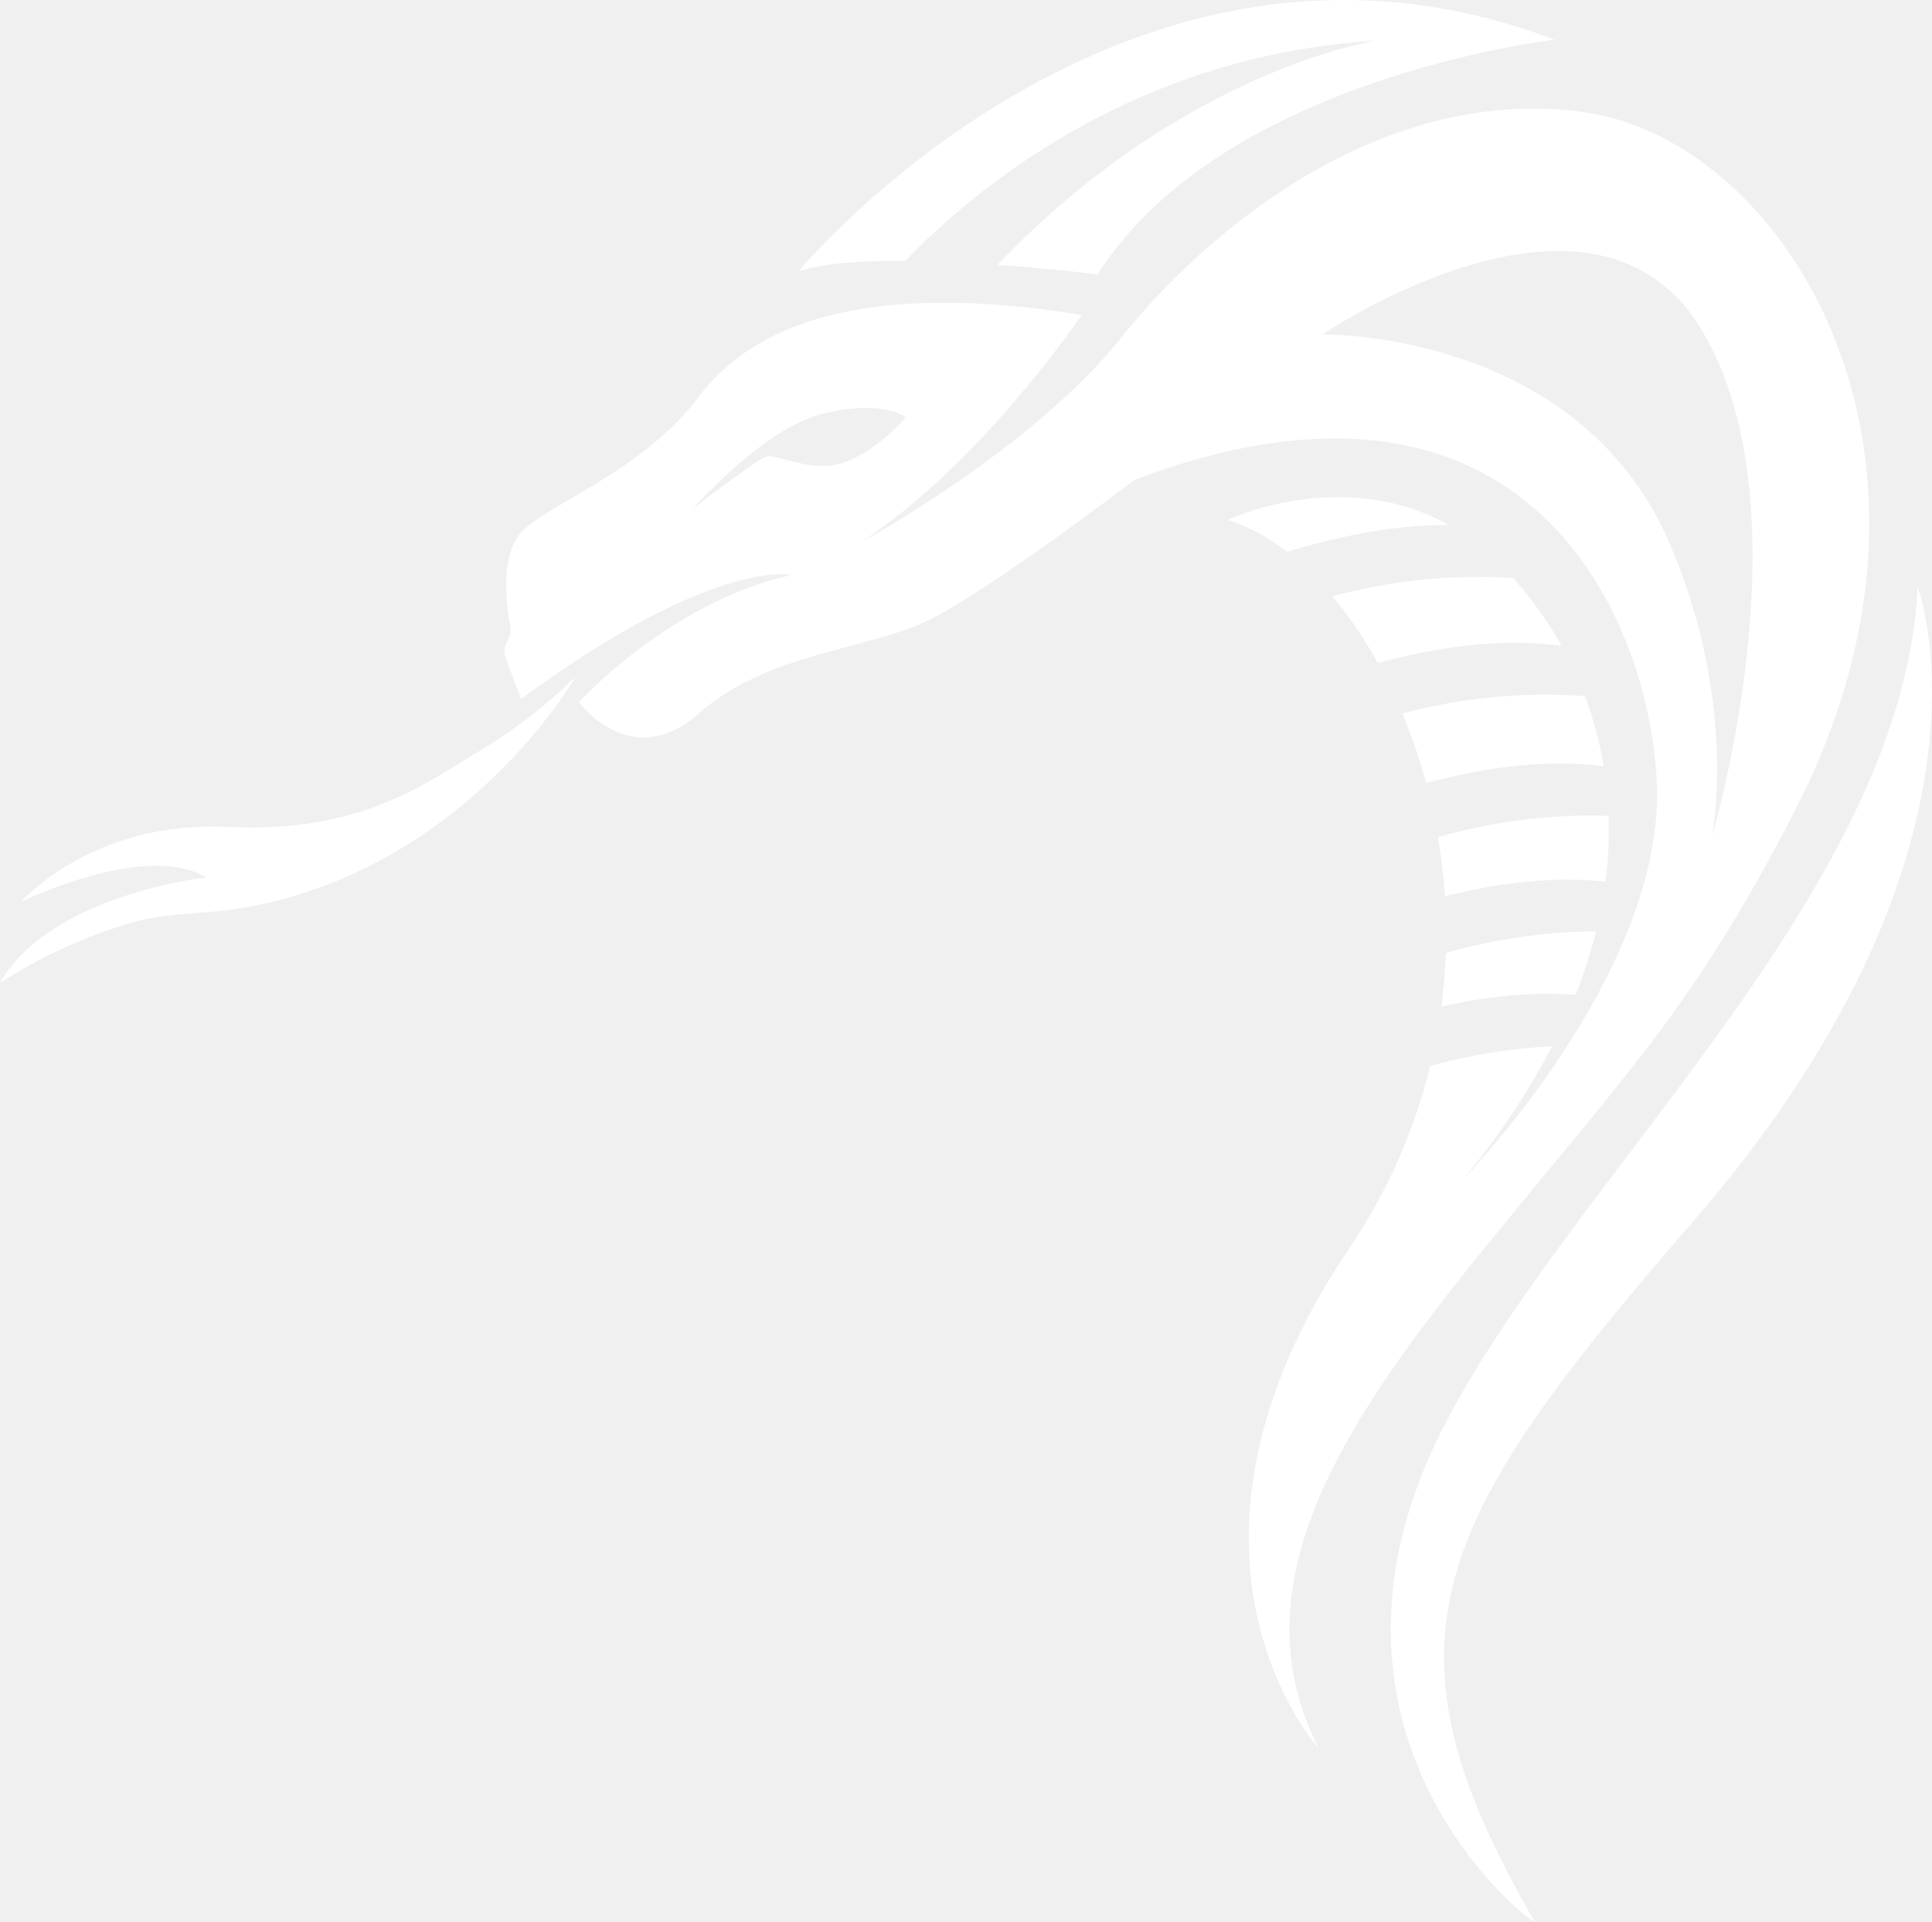
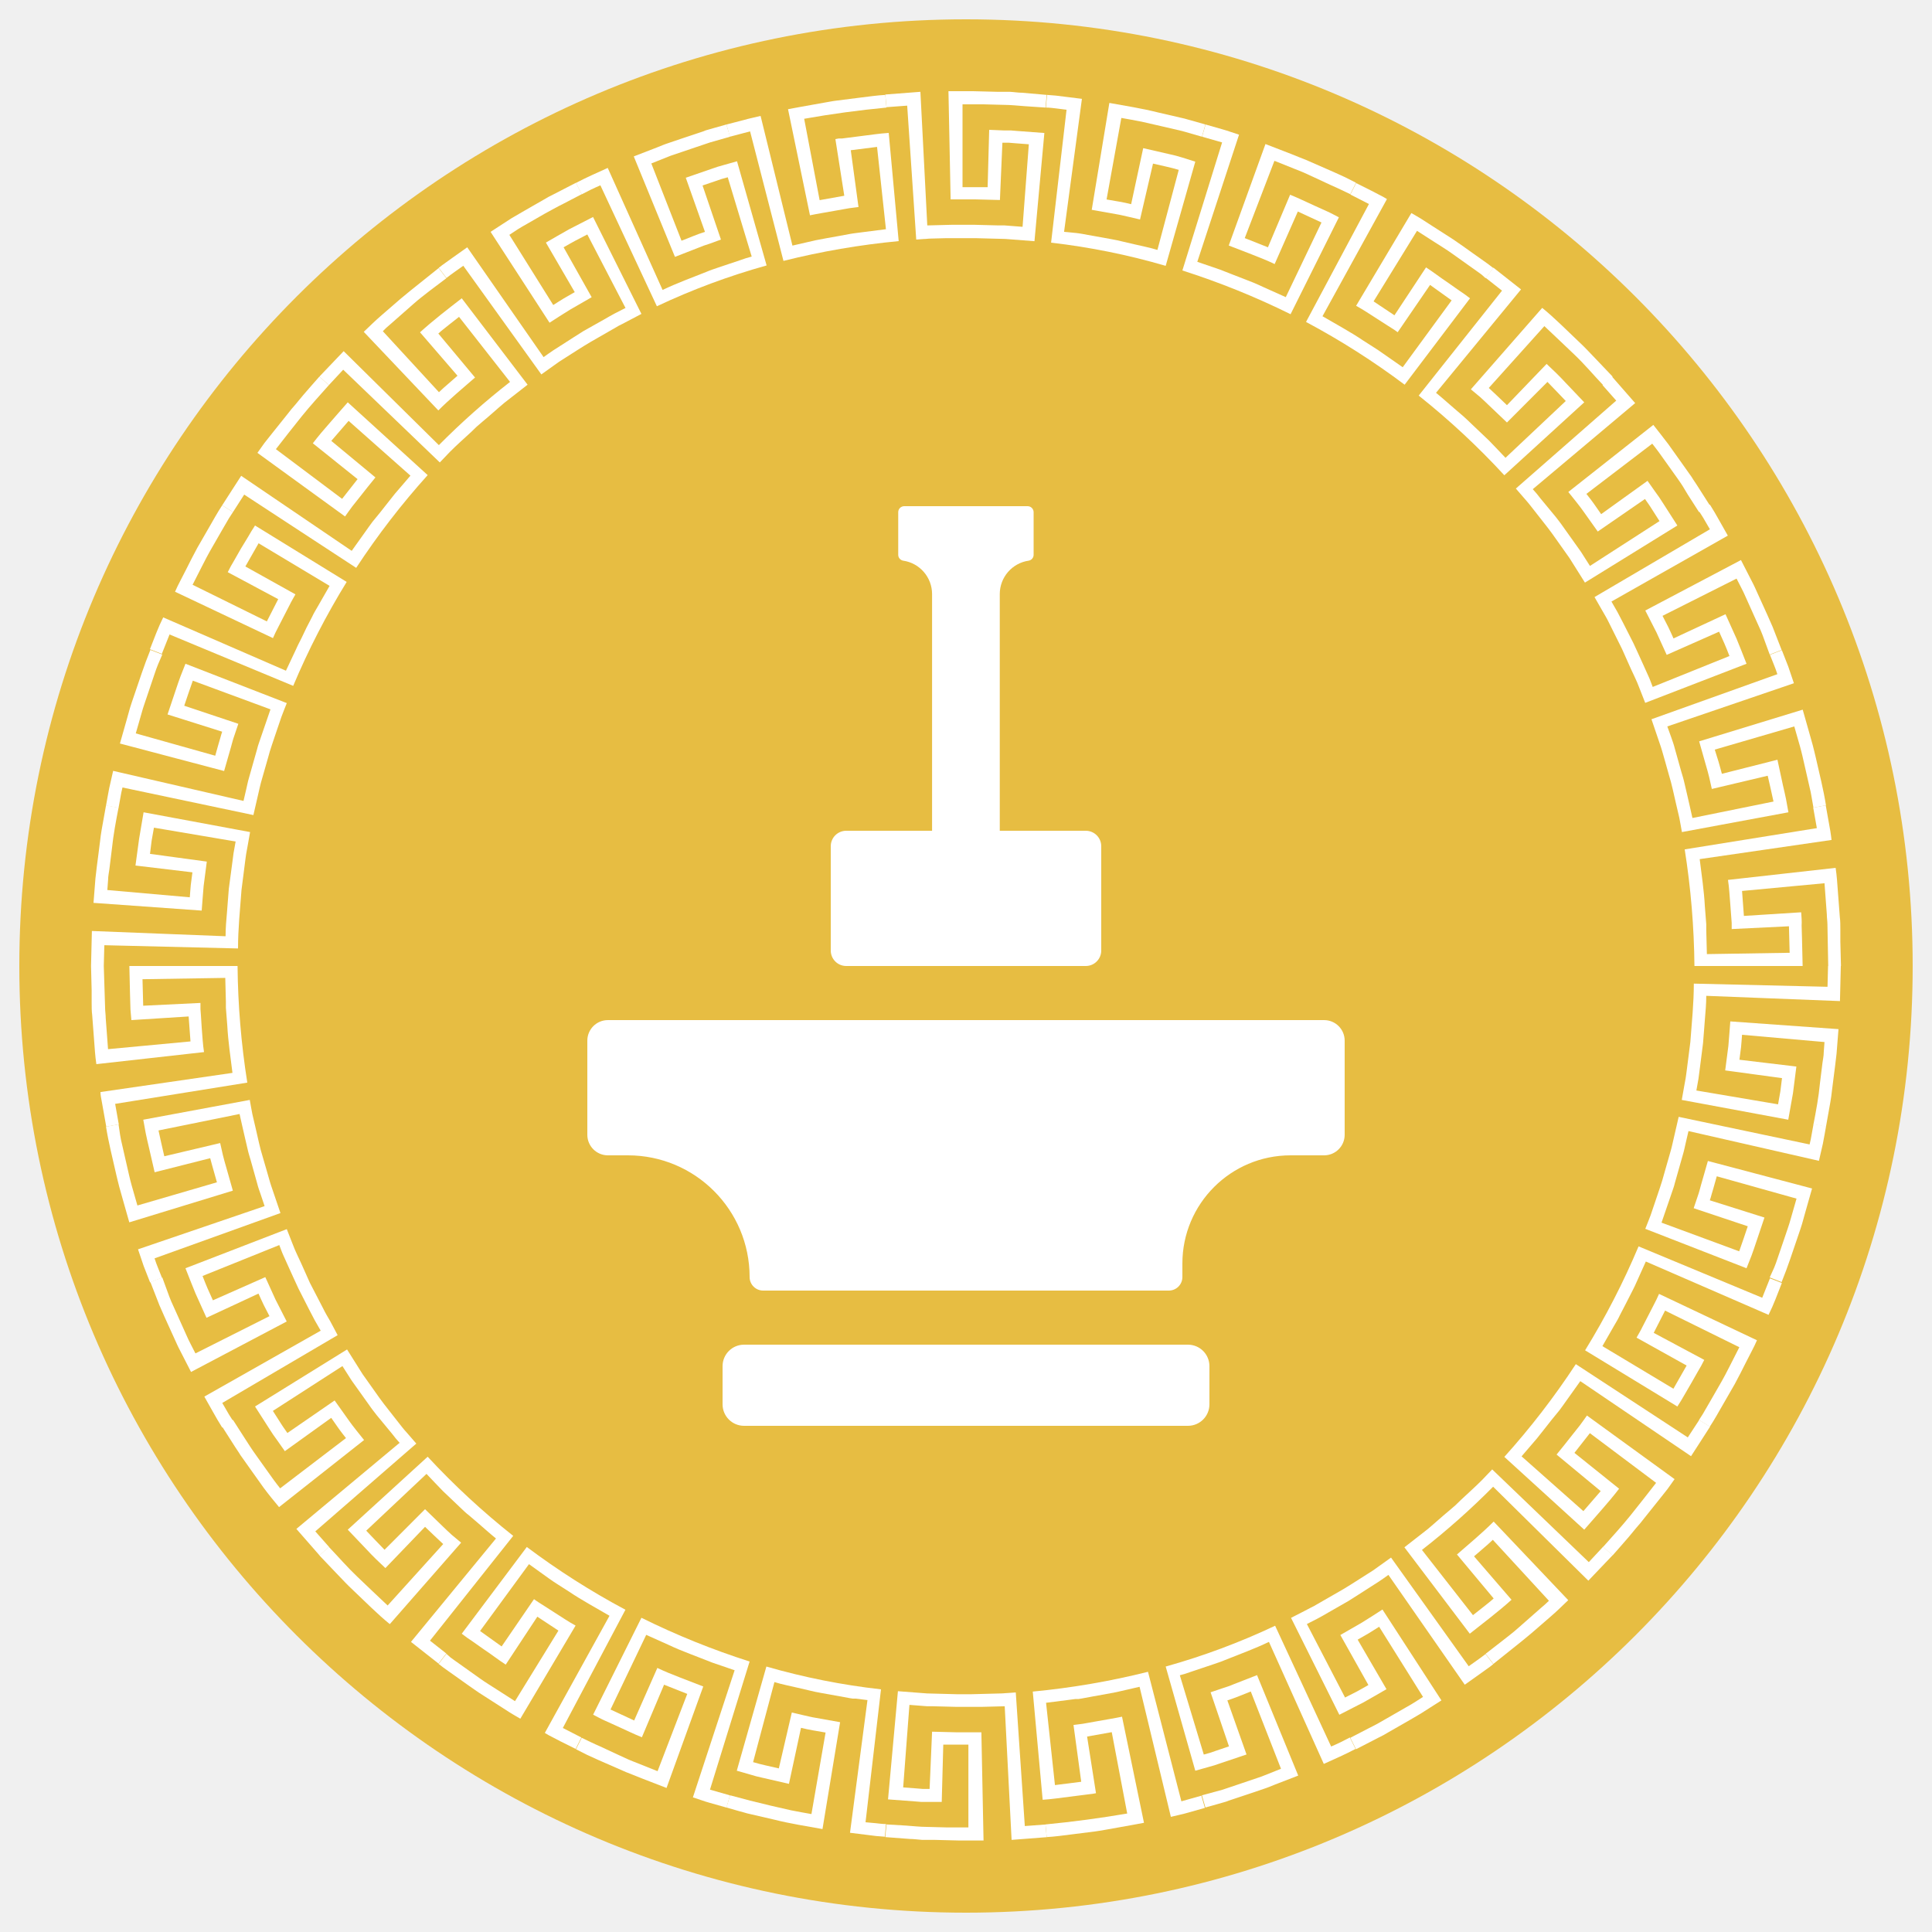
- <svg xmlns="http://www.w3.org/2000/svg" id="Layer_2" data-name="Layer 2" viewBox="0 0 503.98 501.26">
+ <svg xmlns="http://www.w3.org/2000/svg" id="f453fb13-d729-4c87-9b80-e73701f1eddd" data-name="Capa 1" viewBox="0 0 250 250">
  <defs>
-     <style>.cls-1{fill:#fff;}</style>
+     <style>.b59ed797-7735-4f85-b810-8016d229bfb6{fill:#e7bd42;}.acdaec47-8adf-4d39-9b60-c0632d4e4395{fill:#fff;}</style>
  </defs>
-   <path class="cls-1" d="M326.22,149.2S356,135,383.87,150.55c-15.06-.09-30.26,3.34-42.25,7A49.52,49.52,0,0,0,326.22,149.2Z" transform="translate(-5.91 -13.6)" />
-   <path class="cls-1" d="M353.49,169.16a144,144,0,0,1,47.16-4.78,98.87,98.87,0,0,1,12.62,17.72c-16.23-2.35-33.69.57-47.92,4.46A110.08,110.08,0,0,0,353.49,169.16Z" transform="translate(-5.91 -13.6)" />
-   <path class="cls-1" d="M382.84,247.38A151.27,151.27,0,0,0,381,232a144.43,144.43,0,0,1,44.52-5.6,105.14,105.14,0,0,1-.82,17.2C410.55,242,395.62,244.17,382.84,247.38Z" transform="translate(-5.91 -13.6)" />
-   <path class="cls-1" d="M381.91,276.15q.91-7,1.16-13.94a144.93,144.93,0,0,1,39.2-5.66,132.29,132.29,0,0,1-5.35,16.56C405.1,272.16,392.87,273.7,381.91,276.15Z" transform="translate(-5.91 -13.6)" />
-   <path class="cls-1" d="M156.92,196.77s13.56,18.59,31.35,2.88,43.65-16.48,59.57-24.13,54-36.74,54-36.74c103.78-39.18,134.64,37.68,136.28,79.38.09,2.43.05,4.87-.1,7.31q-.06,1-.15,1.92a95.14,95.14,0,0,1-4.31,20.55c-.94,3-2,5.9-3.18,8.8a162.48,162.48,0,0,1-8.1,17c-2.41,4.42-5,8.66-7.54,12.66a245.25,245.25,0,0,1-27.52,35.22,195.09,195.09,0,0,0,23.58-35.08A145.66,145.66,0,0,0,379,291.66a147,147,0,0,1-21.12,47.56C303.9,419.3,350,469.78,350,469.78,319.67,411,385,352.46,435.14,287.54l.61-.78C451.34,266.53,464,245,474.66,224c47.43-93.14-3.43-173.69-55.29-181.1s-97.62,29.5-120.93,58.74-68.1,53.52-68.1,53.52c32.09-21.11,57.71-59.4,57.71-59.4-57.51-9.37-86.31,3.14-99.88,21.35S151.7,144,143,151.32c-7,5.92-5,20.14-4,25.45a5.6,5.6,0,0,1-.67,3.94,5.61,5.61,0,0,0-.43,4.84l3.92,10.36c50.59-37.09,70.39-32.3,70.39-32.3C180.59,170.66,156.92,196.77,156.92,196.77Zm194-95.93s70.74-48.17,98.91-1.16,2.65,132.08,2.65,132.08,7.11-34.47-11.18-76.73C417.3,99.69,350.89,100.84,350.89,100.84ZM205.53,132.77c-2.81,1.21-19,13.57-19,13.57,13.72-14.58,24.95-22.71,34.73-25,15.36-3.55,20.87,1.12,20.87,1.12s-6.7,8.25-15.64,11.63S208.35,131.56,205.53,132.77Z" transform="translate(-5.91 -13.6)" />
-   <path class="cls-1" d="M424.26,213.47c-15.71-2.08-32.49.67-46.32,4.39a145.53,145.53,0,0,0-6.2-18.12,143.54,143.54,0,0,1,47.59-4.57A97,97,0,0,1,424.26,213.47Z" transform="translate(-5.91 -13.6)" />
-   <path class="cls-1" d="M59.7,242.47c-15.87-9.54-48.29,6.38-48.29,6.38s18.53-21.31,53.94-19.55,52.31-12,66-20a136.18,136.18,0,0,0,24.67-19.12s-28.77,50.52-87.21,60.32c-9.1,1.52-19.87,1.24-28.06,3.64A131.17,131.17,0,0,0,5.91,270C18.9,247,59.7,242.47,59.7,242.47Z" transform="translate(-5.91 -13.6)" />
-   <path class="cls-1" d="M292.23,85.17s-11.55-1.46-26.1-2.5c48.67-51,98.76-58.46,98.76-58.46-64.07,3.8-106.09,40-122.81,57.43-11.14-.07-21.51.6-27.84,2.72,0,0,85.37-103.09,197.16-60.4C411.4,24,324.82,33.78,292.23,85.17Z" transform="translate(-5.91 -13.6)" />
-   <path class="cls-1" d="M383.16,384.47c34.16-65.24,119.22-139.05,123-217.76,0,0,25.81,68.34-58.74,165.68C379,411.22,363.86,441.64,406.19,514.78,407.57,517.17,339.92,467,383.16,384.47Z" transform="translate(-5.91 -13.6)" />
+   <circle class="b59ed797-7735-4f85-b810-8016d229bfb6" cx="125" cy="125" r="122.5" />
+   <path class="acdaec47-8adf-4d39-9b60-c0632d4e4395" d="M174,134.65v12.19a2.66,2.66,0,0,1-2.66,2.66H167a14,14,0,0,0-14,14v1.75a1.75,1.75,0,0,1-1.75,1.75H98.75A1.75,1.75,0,0,1,97,165.25h0A15.75,15.75,0,0,0,81.25,149.5H78.66A2.66,2.66,0,0,1,76,146.84V134.65A2.66,2.66,0,0,1,78.66,132h92.68A2.66,2.66,0,0,1,174,134.65Z" />
+   <rect class="acdaec47-8adf-4d39-9b60-c0632d4e4395" x="93.5" y="174" width="63" height="10.5" rx="2.78" />
+   <path class="acdaec47-8adf-4d39-9b60-c0632d4e4395" d="M129.37,107.5V76.88a4.37,4.37,0,0,1,3.74-4.33.77.77,0,0,0,.64-.76V66.28a.78.78,0,0,0-.77-.78H117a.78.78,0,0,0-.77.78v5.51a.77.77,0,0,0,.64.76,4.37,4.37,0,0,1,3.74,4.33V107.5H109.5a2,2,0,0,0-2,2V123a2,2,0,0,0,2,2h31a2,2,0,0,0,2-2V109.5a2,2,0,0,0-2-2Z" />
+   <path class="acdaec47-8adf-4d39-9b60-c0632d4e4395" d="M234.66,145.49l1.62.3.56-3.13c.1-.52.15-1,.22-1.58l.2-1.58c.13-1.05.28-2.1.39-3.16l.25-3.17-14-1c-.09,1.06-.15,2.12-.25,3.18l-.41,3.16,7.35,1-.21,1.7-.3,1.69-10.57-1.79.27-1.51.2-1.53.39-3.06c.09-1,.15-2,.24-3.07s.18-2.05.18-3.08l17.3.68.11-4.54h-1.65l-.07,2.69-17.3-.41c0,2.53-.26,5-.45,7.56l-.48,3.76c-.05.31-.07.62-.13.94l-.17.93-.33,1.86,13.78,2.56.61-3.43.44-3.45-7.37-.88.21-1.61c.06-.54.08-1.08.13-1.62l10.67.94-.1,1.34c0,.45-.1.89-.16,1.33l-.33,2.67C235.33,142,235,143.73,234.66,145.49Z" />
+   <path class="acdaec47-8adf-4d39-9b60-c0632d4e4395" d="M229,165.3l1.54.6c.82-2,1.45-4,2.14-6,.17-.51.35-1,.5-1.51l.43-1.54.87-3.06L221,150.23l-.88,3.07-.21.77c-.07.25-.15.51-.24.76l-.51,1.51,7,2.34c-.37,1.08-.72,2.17-1.11,3.24L215,158.21c.35-1,.66-1.94,1-2.91l.5-1.46a6.29,6.29,0,0,0,.22-.74l.21-.74.85-3c.15-.49.24-1,.36-1.5l.35-1.5,16.88,3.85.51-2.22c.15-.74.27-1.49.41-2.24l-1.62-.3-.24,1.33-.12.66-.15.65-16.94-3.57-.85,3.69c-.06.31-.16.61-.24.91l-.26.91-.52,1.82c-.31,1.22-.76,2.4-1.15,3.6l-.61,1.8c-.22.59-.46,1.17-.69,1.76L226,164.11l.64-1.62c.21-.54.38-1.09.57-1.64l1.11-3.3-7.07-2.23c.09-.25.16-.51.23-.77l.23-.78.44-1.56,10.32,2.89-.74,2.58c-.11.44-.26.86-.4,1.29l-.43,1.27-.87,2.55c-.07.21-.14.43-.22.64l-.24.62Z" />
+   <path class="acdaec47-8adf-4d39-9b60-c0632d4e4395" d="M219.85,183.74l1.4.87c.59-.89,1.1-1.82,1.63-2.74l1.59-2.76c.5-.94,1-1.89,1.46-2.83l.73-1.42.36-.71.33-.72-12.67-6c-.11.24-.21.48-.33.72l-.36.71-.73,1.42-.73,1.42c-.12.23-.23.47-.37.7l-.39.69,6.48,3.61-1.71,3-9.19-5.51,1.53-2.67.39-.67c.13-.22.24-.45.35-.68l.71-1.37.7-1.37.35-.69c.12-.22.22-.46.33-.7l1.26-2.8,15.88,6.9.47-1,.42-1,.83-2.12-1.54-.6-1,2.51-16-6.65a98.72,98.72,0,0,1-6.92,13.45L217.05,182l.47-.74c.15-.24.29-.5.44-.75l.87-1.5.86-1.51.44-.76c.14-.25.27-.51.4-.77l-6.54-3.5,1.47-2.88,9.61,4.74-1.22,2.4-.62,1.2c-.2.4-.44.78-.65,1.17l-1.34,2.33-.68,1.17C220.35,183,220.09,183.36,219.85,183.74Z" />
+   <path class="acdaec47-8adf-4d39-9b60-c0632d4e4395" d="M207.45,200.16l1.22,1.11c.7-.78,1.39-1.59,2.09-2.39l1-1.21.52-.6c.17-.2.33-.41.49-.62l2-2.5,1-1.26.92-1.29-11.34-8.23c-.31.43-.61.87-.93,1.29l-1,1.26c-.66.83-1.31,1.67-2,2.5l5.71,4.73-2.24,2.59-8-7.09,2-2.33c.65-.8,1.27-1.62,1.91-2.42l1-1.22c.31-.41.6-.83.9-1.25l1.79-2.51,14.33,9.71c.83-1.27,1.64-2.55,2.46-3.82l-1.4-.87L218.4,186l-14.49-9.48a99.31,99.31,0,0,1-9.25,12L205,197.94c.77-.86,1.52-1.75,2.29-2.62l1.13-1.32c.38-.44.73-.91,1.09-1.36L203.73,188l2-2.55,8.57,6.43c-1.1,1.41-2.2,2.83-3.33,4.23S208.64,198.82,207.45,200.16Z" />
+   <path class="acdaec47-8adf-4d39-9b60-c0632d4e4395" d="M192.24,214l1,1.31,2.5-2,1.25-1,1.21-1,2.4-2.08c.2-.18.41-.35.6-.53l.58-.54,1.15-1.1-9.65-10.17c-1.51,1.51-3.15,2.86-4.75,4.26l4.75,5.69c-.42.39-.88.73-1.32,1.09L190.6,209l-6.6-8.44a96.62,96.62,0,0,0,9.21-8.18l12.32,12.16,3.14-3.29-1.22-1.11-1.86,2-12.5-12-1.31,1.37c-.44.45-.91.88-1.37,1.31L189,194.13l-.68.66-.72.62c-1,.82-1.9,1.66-2.87,2.47l-3,2.34,8.46,11.18c1.81-1.44,3.67-2.83,5.4-4.39l-4.85-5.62,1.23-1.06c.4-.35.82-.7,1.2-1.08l7.26,7.89-.49.46-.51.44-1,.88-2,1.76-.51.44-.52.42-1.06.83Z" />
+   <path class="acdaec47-8adf-4d39-9b60-c0632d4e4395" d="M174.73,224.87l.74,1.48,2.83-1.46.71-.36.69-.4,1.38-.79c.92-.53,1.85-1.05,2.76-1.6l2.68-1.71-7.63-11.76c-.89.57-1.78,1.16-2.69,1.71l-2.76,1.59,3.63,6.47c-.5.28-1,.58-1.49.84l-1.53.78-4.94-9.51,1.37-.7c.46-.23.9-.51,1.35-.76l2.67-1.53c.88-.54,1.73-1.11,2.6-1.66l1.3-.83c.43-.27.84-.59,1.26-.88L189.54,218l1.86-1.32.92-.66.46-.33.45-.35-1-1.31-.54.41-.54.39-1.1.78L180,201.55l-1.54,1.1-.77.55-.8.51c-1.07.67-2.12,1.37-3.19,2l-3.29,1.89-.41.24-.42.21-.84.44-1.68.86,6.25,12.54,3.1-1.59c1-.55,2-1.15,3-1.72l-3.73-6.41,1.41-.81c.46-.27.91-.58,1.37-.86l5.68,9.08-1.13.72c-.38.24-.77.46-1.16.68l-2.33,1.34-1.17.67c-.39.22-.79.42-1.19.62Z" />
+   <path class="acdaec47-8adf-4d39-9b60-c0632d4e4395" d="M155.53,232.31l.45,1.58,1.53-.43.77-.22.38-.11L159,233l3-1,1.5-.51.38-.13.37-.14.74-.3,3-1.16-5.33-13-3,1.17c-.25.1-.49.21-.74.29l-.76.25-1.51.51,2.38,7-1.63.55-.81.28-.82.23-3.1-10.26.74-.21.73-.25,1.46-.49,1.46-.49.73-.25c.24-.08.48-.18.72-.28,1.9-.76,3.84-1.46,5.69-2.35l7.1,15.79c1.38-.63,2.77-1.23,4.11-1.94l-.74-1.48-1.19.61c-.41.2-.82.38-1.23.56L165,210.37a89.26,89.26,0,0,1-14.16,5.28l3.83,13.48,1.67-.47.84-.24.82-.28,3.3-1.11-2.48-7,.76-.26.76-.29,1.51-.6,3.91,10-2.51,1-2.54.86-2.55.86Z" />
+   <path class="acdaec47-8adf-4d39-9b60-c0632d4e4395" d="M135.29,236.08l.15,1.64c1.06-.06,2.11-.21,3.16-.34l3.16-.4c.53-.06,1.05-.17,1.57-.26l1.57-.28c1-.19,2.09-.36,3.13-.57l-2.84-13.73c-1,.21-2.09.38-3.13.57l-1.57.28-.4.07-.39.05-.79.1,1,7.35-3.4.43-1.15-10.65,3.06-.39.76-.1.39,0,.38-.06,1.51-.28c1-.18,2-.35,3-.55l3-.69,4.05,16.83,1.11-.26.55-.13.55-.15,2.19-.62-.45-1.58-2.59.73-4.32-16.76a100.36,100.36,0,0,1-14.91,2.56l1.28,14c1.15-.07,2.3-.25,3.45-.39l1.73-.22.86-.11.43-.05.43-.08-1.15-7.33,3.19-.57,2,10.53C142.41,235.26,138.85,235.74,135.29,236.08Z" />
+   <path class="acdaec47-8adf-4d39-9b60-c0632d4e4395" d="M114.71,236.08l-.15,1.64,3.18.24c.53,0,1.05.09,1.58.12l1.59,0,3.18.08.8,0,.79,0,1.59,0-.28-14-1.59,0h-.8l-.8,0-3.19-.08-.32,7.41-.85,0-.86-.07-1.71-.13.81-10.68,1.54.12.77.06.77,0,3.08.08.77,0h.78l1.54,0,3.08-.08.89,17.29,4.54-.35-.15-1.64-2.68.2L131.44,219l-.94.07c-.32,0-.63.06-.95.06l-1.9.05-1.89.05c-.32,0-.63,0-1,0l-1,0-3.79-.1-3.78-.29-1.28,14,3.47.26.87.07.87,0,1.74,0,.2-7.42,1.62,0,.81,0h.82l0,10.72c-.45,0-.9,0-1.35,0l-1.34,0-2.68-.07c-.9,0-1.79-.11-2.69-.17Z" />
+   <path class="acdaec47-8adf-4d39-9b60-c0632d4e4395" d="M94.47,232.31,94,233.89l1.53.44.77.21.38.11.39.09,3.11.72c2.06.52,4.16.84,6.25,1.22l2.28-13.83-3.14-.56c-.53-.08-1-.21-1.56-.33l-1.55-.36-1.68,7.23-1.67-.38-.83-.2-.83-.23,2.76-10.36.74.21.75.18,1.5.34,1.5.35c.51.12,1,.24,1.51.32l3,.54.75.14.38.06.39,0,1.52.19-2.26,17.17,2.25.28,1.13.14,1.13.09.15-1.64c-.44,0-.89-.06-1.33-.11L112,235.8l2-17.2a89.09,89.09,0,0,1-14.83-2.95l-3.83,13.48,1.68.48.83.24.85.2,3.39.78,1.56-7.25c1,.26,2.12.42,3.18.61L105,234.74c-.88-.16-1.77-.31-2.65-.49l-2.62-.6L97.06,233Z" />
+   <path class="acdaec47-8adf-4d39-9b60-c0632d4e4395" d="M75.27,224.87l-.74,1.48,1.42.72,1.45.66L80.3,229l.73.32.74.29,1.48.59,3,1.16L91,218.23l-3-1.16-1.48-.59c-.49-.2-1-.43-1.46-.65l-3,6.8L79,221.21l4.62-9.66,2.81,1.26c.47.21.93.44,1.41.63l1.43.57c1,.37,1.91.76,2.87,1.12l2.92,1-5.4,16.45,1.08.36.54.18.54.16,2.19.62.45-1.58-2.59-.74L97,215a100.11,100.11,0,0,1-14-5.66l-6.25,12.54c.52.26,1,.54,1.55.78l1.59.72c1.06.47,2.11,1,3.17,1.42L85.93,218l3,1.19-3.84,10-2.5-1c-.42-.17-.84-.32-1.25-.5l-1.22-.56L77.69,226c-.41-.18-.82-.36-1.23-.56Z" />
+   <path class="acdaec47-8adf-4d39-9b60-c0632d4e4395" d="M57.76,214l-1,1.31c.41.34.85.64,1.28.95l1.3.92c.86.61,1.72,1.24,2.6,1.83l2.68,1.72,1.34.86.34.21.34.2.69.4,7.15-12.05c-.94-.51-1.81-1.11-2.71-1.68l-1.34-.86c-.45-.29-.91-.56-1.33-.88l-4.19,6.12-2.79-2,6.33-8.65L71,204.23c.41.31.85.58,1.28.86l1.3.83c1.7,1.15,3.52,2.12,5.29,3.16L70.5,224.24l.49.29.5.26,1,.52,2,1,.74-1.48-2.4-1.23,8.1-15.3a98.29,98.29,0,0,1-12.76-8.12L59.75,211.4c.45.36.93.69,1.4,1l1.42,1c1,.66,1.88,1.36,2.87,2l4.09-6.2L72.26,211l-5.62,9.13-2.26-1.45-1.13-.72-.57-.37c-.19-.12-.37-.25-.55-.38l-2.19-1.56-1.1-.78-.54-.39Z" />
+   <path class="acdaec47-8adf-4d39-9b60-c0632d4e4395" d="M42.55,200.16l-1.22,1.11,2.2,2.31c.73.76,1.45,1.54,2.23,2.26,1.55,1.46,3.05,3,4.68,4.32l9.23-10.54-1.2-1c-.4-.35-.78-.73-1.16-1.09L55,195.29l-5.24,5.25c-.8-.81-1.58-1.65-2.37-2.47l7.8-7.35c.71.74,1.41,1.5,2.13,2.23l2.24,2.13c.37.35.73.71,1.12,1l1.17,1c.78.67,1.54,1.36,2.33,2l-11,13.38,3.57,2.81,1-1.31-2.11-1.66,10.77-13.56A98.25,98.25,0,0,1,55.34,188.5L45,197.94l2.4,2.52c.4.42.79.85,1.21,1.25l1.26,1.2L55,197.57c.78.74,1.55,1.5,2.35,2.23l-7.19,7.95c-1.31-1.22-2.6-2.47-3.9-3.7S43.79,201.46,42.55,200.16Z" />
+   <path class="acdaec47-8adf-4d39-9b60-c0632d4e4395" d="M30.15,183.74l-1.4.87,1.71,2.68.44.66.21.34.23.32.92,1.3,1.85,2.6c.63.85,1.3,1.67,2,2.51l11-8.68-1-1.25-.49-.63c-.17-.21-.31-.43-.47-.64l-1.85-2.6-6.11,4.21-.49-.7c-.17-.23-.31-.48-.47-.72l-.92-1.44,9-5.8.83,1.3c.14.22.27.44.42.65l.45.63,1.79,2.51c.15.21.29.42.45.62l.47.61,1,1.21,1,1.21c.16.2.31.41.48.61l.51.58L38.35,197.84c1,1.15,2,2.3,3,3.43l1.22-1.11c-.6-.66-1.18-1.35-1.77-2l13.07-11.36-1.24-1.43L52.3,185l-.3-.37-.58-.74-1.17-1.49c-.39-.5-.79-1-1.15-1.51l-2.19-3.09-2-3.18L33,182l1.88,2.93c.16.24.31.49.47.72l.51.71,1,1.42,6-4.31.93,1.33c.16.21.31.44.48.65l.5.64-8.52,6.5c-.27-.36-.56-.7-.82-1.07l-.78-1.09-1.56-2.19c-.25-.37-.53-.73-.76-1.11L31.6,186Z" />
+   <path class="acdaec47-8adf-4d39-9b60-c0632d4e4395" d="M21,165.3l-1.54.6,1.17,3c.42,1,.87,1.94,1.3,2.91l.66,1.45.33.73c.1.24.23.47.35.71l1.45,2.83L37.1,171l-1.45-2.84c-.45-1-.88-1.94-1.32-2.9l-6.78,3-.7-1.56c-.23-.52-.43-1.06-.64-1.59l9.93-4c.19.47.36,1,.57,1.43l.63,1.4c.43.93.84,1.87,1.28,2.8l1.4,2.75.71,1.36.77,1.34-15.06,8.53,1.13,2,.57,1c.2.33.4.64.61,1l1.4-.87c-.24-.38-.5-.75-.71-1.14l-.68-1.17,14.93-8.77L42.75,171c-.31-.55-.65-1.09-.92-1.66L40.1,166c-.53-1.15-1-2.3-1.56-3.45l-.39-.86-.35-.88-.69-1.76L24,164.11c.43,1.08.84,2.16,1.29,3.24l1.43,3.17,6.73-3.13c.23.5.44,1,.68,1.48l.74,1.44-9.58,4.82-.61-1.19-.3-.6-.28-.62L23,170.27l-.55-1.22-.28-.62-.25-.62Z" />
+   <path class="acdaec47-8adf-4d39-9b60-c0632d4e4395" d="M15.34,145.49l-1.62.3c.33,2.1.87,4.16,1.33,6.23.13.52.23,1,.38,1.55l.43,1.53.87,3.07,13.4-4.1L29.26,151l-.22-.77c-.07-.25-.14-.51-.2-.77l-.35-1.55-7.23,1.71c-.25-1.12-.52-2.23-.75-3.34L31,144.15c.21,1,.46,2,.68,3l.35,1.5c.05.25.12.5.19.75l.22.74.84,3c.12.5.31,1,.47,1.47l.49,1.46-16.38,5.59.73,2.16c.27.71.55,1.41.83,2.12l1.54-.6-.5-1.25-.24-.62c-.08-.21-.15-.43-.22-.64l16.29-5.86-1.22-3.59c-.1-.29-.18-.6-.27-.9l-.26-.91L34,149.71c-.38-1.21-.62-2.45-.91-3.68l-.43-1.84c-.13-.62-.22-1.24-.34-1.86l-13.78,2.56.31,1.71c.11.57.25,1.13.38,1.7l.78,3.39,7.19-1.82q.09.39.21.78l.22.78.44,1.56-10.29,3-.74-2.59c-.13-.43-.22-.87-.33-1.3l-.3-1.31-.6-2.63-.15-.65-.12-.66Z" />
+   <path class="acdaec47-8adf-4d39-9b60-c0632d4e4395" d="M13.43,125H11.78l.08,3.18,0,1.59c0,.53,0,1.06.07,1.59l.24,3.17c.08,1.06.14,2.12.3,3.17l13.93-1.56c-.16-1-.21-2.12-.3-3.17L26,131.38l-.06-.8c0-.26,0-.53,0-.8l-7.41.36-.09-3.43,10.71-.17.08,3.09c0,.26,0,.51,0,.77l.06.77.12,1.53c.11,2.06.42,4.09.67,6.13L13,141.31c0,.37.08.75.15,1.12l.2,1.12.4,2.24,1.62-.3-.47-2.65L32,140.09A102.82,102.82,0,0,1,30.74,125h-14l.08,3.48.05,1.73a8.46,8.46,0,0,0,.05.87L17,132l7.41-.47.24,3.23-10.67,1-.2-2.68-.1-1.34c0-.45-.08-.89-.08-1.34Z" />
+   <path class="acdaec47-8adf-4d39-9b60-c0632d4e4395" d="M15.34,104.51l-1.62-.3-.56,3.13c-.1.52-.15,1-.22,1.58l-.2,1.58c-.13,1-.28,2.1-.39,3.16l-.25,3.17,14,1c.09-1.06.15-2.12.25-3.18l.41-3.16-7.35-1,.21-1.7.3-1.69,10.57,1.79-.27,1.51-.2,1.53L29.61,115c-.09,1-.15,2.05-.24,3.07s-.18,2-.18,3.08l-17.3-.68L11.78,125h1.65l.07-2.69,17.3.42c0-2.54.26-5,.45-7.57l.48-3.76c.05-.31.07-.62.13-.94l.17-.93.33-1.86-13.78-2.56L18,108.54,17.53,112l7.37.88-.21,1.61c-.06.54-.08,1.08-.13,1.62l-10.67-.94.1-1.34c0-.45.1-.89.16-1.33l.33-2.67C14.67,108,15,106.27,15.34,104.51Z" />
+   <path class="acdaec47-8adf-4d39-9b60-c0632d4e4395" d="M21,84.7l-1.54-.6c-.82,2-1.45,4-2.14,6-.17.51-.35,1-.5,1.51l-.43,1.54-.87,3.06L29,99.77l.88-3.07.21-.77c.07-.25.15-.51.24-.76l.51-1.51-7-2.34c.37-1.08.72-2.17,1.11-3.24L35,91.79c-.35,1-.66,1.94-1,2.91l-.5,1.46a6.29,6.29,0,0,0-.22.74l-.21.74-.85,3c-.15.49-.24,1-.36,1.5l-.35,1.5L14.64,99.75,14.13,102c-.15.74-.27,1.49-.41,2.24l1.62.3.24-1.33.12-.66.15-.65,16.94,3.57.85-3.69c.06-.31.16-.61.24-.91l.26-.91.52-1.82c.31-1.22.76-2.4,1.15-3.6l.61-1.79c.22-.6.46-1.18.69-1.77L24,85.89l-.64,1.62c-.21.54-.38,1.09-.57,1.64l-1.11,3.3,7.07,2.23c-.09.25-.16.51-.23.77l-.23.78-.44,1.56L17.57,94.9l.74-2.58c.11-.44.26-.86.4-1.29l.43-1.27L20,87.21c.07-.21.14-.43.22-.64l.24-.62Z" />
+   <path class="acdaec47-8adf-4d39-9b60-c0632d4e4395" d="M30.15,66.26l-1.4-.87c-.59.89-1.1,1.82-1.63,2.74l-1.59,2.76c-.5.94-1,1.89-1.46,2.83l-.73,1.42-.36.71-.33.72,12.67,6c.11-.24.21-.48.33-.72l.36-.71.73-1.42.73-1.42c.12-.23.23-.47.37-.7l.39-.69L31.75,73.3l1.71-3,9.19,5.51-1.53,2.67-.39.67c-.13.22-.24.45-.35.68l-.71,1.37L39,82.6l-.35.69c-.12.22-.22.46-.33.7L37,86.79l-15.88-6.9-.47,1-.42,1-.83,2.12,1.54.6,1-2.51,16,6.65a98.72,98.72,0,0,1,6.92-13.45L33,68l-.47.74c-.15.24-.29.5-.44.75L31.17,71l-.86,1.51-.44.76c-.14.25-.27.51-.4.77L36,77.53l-1.47,2.88-9.61-4.74,1.22-2.4.62-1.2c.2-.4.44-.78.65-1.17l1.34-2.33.68-1.17C29.65,67,29.91,66.64,30.15,66.26Z" />
+   <path class="acdaec47-8adf-4d39-9b60-c0632d4e4395" d="M42.55,49.84l-1.22-1.11c-.7.78-1.39,1.59-2.09,2.39l-1,1.21-.52.6c-.17.2-.33.41-.49.62l-2,2.5-1,1.26-.92,1.29,11.34,8.23c.31-.43.61-.87.93-1.29l1-1.26c.66-.83,1.31-1.67,2-2.5l-5.71-4.73,2.24-2.59,8,7.09-2,2.33c-.65.8-1.27,1.62-1.91,2.42l-1,1.22c-.31.41-.6.83-.9,1.25l-1.79,2.51L31.21,61.57c-.83,1.27-1.64,2.55-2.46,3.82l1.4.87L31.6,64l14.49,9.48a99.31,99.31,0,0,1,9.25-12L45,52.06c-.77.86-1.52,1.75-2.29,2.62L41.57,56c-.38.44-.73.91-1.09,1.36L46.27,62l-2,2.55L35.7,58.12c1.1-1.41,2.2-2.83,3.33-4.23S41.36,51.18,42.55,49.84Z" />
+   <path class="acdaec47-8adf-4d39-9b60-c0632d4e4395" d="M57.76,36l-1-1.31-2.5,2-1.25,1-1.21,1-2.4,2.08c-.2.18-.41.35-.6.53l-.58.54-1.15,1.1,9.65,10.17c1.51-1.51,3.15-2.86,4.75-4.26l-4.75-5.69c.42-.39.88-.73,1.32-1.09L59.4,41,66,49.42a96.62,96.62,0,0,0-9.21,8.18L44.47,45.44l-3.14,3.29,1.22,1.11,1.86-2,12.5,12,1.31-1.37c.44-.45.91-.88,1.37-1.31L61,55.87l.68-.66.72-.62c1-.82,1.9-1.66,2.87-2.47l3-2.34L59.75,38.6C57.94,40,56.08,41.43,54.35,43l4.85,5.62L58,49.67c-.4.35-.82.7-1.2,1.08l-7.26-7.89L50,42.4l.51-.44,1-.88,2-1.76.51-.44.52-.42,1.06-.83Z" />
+   <path class="acdaec47-8adf-4d39-9b60-c0632d4e4395" d="M75.27,25.13l-.74-1.48L71.7,25.11l-.71.36-.69.4-1.38.79c-.92.53-1.85,1.06-2.76,1.6L63.48,30l7.63,11.76c.89-.57,1.78-1.16,2.69-1.71l2.76-1.59L72.93,32c.5-.28,1-.58,1.49-.84L76,30.34l4.94,9.51-1.37.7c-.46.23-.9.51-1.35.76L75.5,42.84c-.88.54-1.73,1.11-2.6,1.66l-1.3.83c-.43.28-.84.59-1.26.88L60.46,32,58.6,33.32l-.92.66-.46.33-.45.35,1,1.31.54-.41.54-.39,1.1-.78L70.05,48.45l1.54-1.1.77-.55.8-.51c1.07-.67,2.12-1.37,3.19-2l3.29-1.89.41-.24.42-.21.84-.44L83,40.62,76.74,28.08l-3.1,1.59c-1,.55-2,1.15-3,1.72l3.73,6.41-1.41.81c-.46.27-.91.58-1.37.86l-5.68-9.08L67,29.67c.38-.24.77-.46,1.16-.68l2.33-1.34L71.68,27c.39-.22.79-.42,1.19-.62Z" />
+   <path class="acdaec47-8adf-4d39-9b60-c0632d4e4395" d="M94.47,17.69,94,16.11l-1.53.43-.77.22-.38.11L91,17l-3,1-1.5.51-.38.13-.37.14-.74.3-3,1.16,5.33,13,3-1.17.74-.29.76-.25L93.29,31l-2.38-7,1.63-.55.81-.28.82-.23,3.1,10.26-.74.21-.73.25-1.46.49-1.46.49-.73.25c-.24.08-.48.18-.72.28-1.9.76-3.84,1.46-5.69,2.35l-7.1-15.79c-1.38.63-2.77,1.23-4.11,1.94l.74,1.48,1.19-.61c.41-.2.82-.38,1.23-.56L85,39.63A89.26,89.26,0,0,1,99.2,34.35L95.37,20.87l-1.67.47-.84.24-.82.28L88.74,23l2.48,7-.76.26-.76.29-1.51.6-3.91-10,2.51-1,2.54-.86,2.55-.86Z" />
+   <path class="acdaec47-8adf-4d39-9b60-c0632d4e4395" d="M114.71,13.92l-.15-1.64c-1.06.06-2.11.21-3.16.34l-3.16.4c-.53.06-1,.17-1.57.26l-1.57.28c-1,.19-2.09.36-3.13.57l2.84,13.73c1-.21,2.09-.38,3.13-.57l1.57-.28.4-.07.39-.05.79-.1-1-7.35,3.4-.43,1.15,10.65-3.06.39-.76.1-.39.05-.38.06-1.51.28c-1,.18-2,.35-3,.55l-3,.69L98.42,15l-1.11.26-.55.13-.55.15L94,16.11l.45,1.58L97.06,17l4.32,16.76a100.36,100.36,0,0,1,14.91-2.56L115,17.2c-1.15.07-2.3.25-3.45.39l-1.73.22-.86.11-.43,0-.43.08,1.15,7.33-3.19.57-2-10.53C107.59,14.74,111.15,14.26,114.71,13.92Z" />
+   <path class="acdaec47-8adf-4d39-9b60-c0632d4e4395" d="M135.29,13.92l.15-1.64L132.26,12c-.53,0-1-.09-1.58-.12l-1.59,0-3.18-.08-.8,0-.79,0-1.59,0,.28,14,1.59,0h.8l.8,0,3.19.08.32-7.41.85,0,.86.07,1.71.13-.81,10.68-1.54-.12-.77-.06-.77,0-3.08-.08-.77,0h-.78l-1.54,0-3.08.08-.89-17.29-4.54.35.15,1.64,2.68-.2L118.56,31l.94-.07c.32,0,.63-.06,1-.06l1.9-.05,1.89,0c.32,0,.63,0,1,0l1,0,3.79.1,3.78.29,1.28-14-3.47-.26-.87-.07-.87,0L128,16.8l-.2,7.42-1.62,0-.81,0h-.82l0-10.72c.45,0,.9,0,1.35,0l1.34,0,2.68.07c.9,0,1.79.11,2.69.17Z" />
+   <path class="acdaec47-8adf-4d39-9b60-c0632d4e4395" d="M155.53,17.69l.45-1.58-1.53-.44-.77-.21-.38-.11-.39-.09-3.11-.72c-2.06-.52-4.16-.84-6.25-1.22l-2.28,13.83,3.14.56c.53.08,1,.21,1.56.33l1.55.36,1.68-7.23,1.67.38.83.2.83.23-2.76,10.36-.74-.21-.75-.18-1.5-.34-1.5-.35c-.51-.12-1-.24-1.51-.32l-3-.54-.75-.14-.38-.06-.39-.05L137.69,30,140,12.79l-2.25-.28-1.13-.14-1.13-.09-.15,1.64c.44,0,.89.06,1.33.11l1.34.17-2,17.2a89.09,89.09,0,0,1,14.83,3l3.83-13.48L153,20.39l-.83-.24-.85-.2-3.39-.78-1.56,7.25c-1-.26-2.12-.42-3.18-.61l1.91-10.55c.88.16,1.77.31,2.65.49l2.62.6,2.62.61Z" />
+   <path class="acdaec47-8adf-4d39-9b60-c0632d4e4395" d="M174.73,25.13l.74-1.48-1.42-.72-1.45-.66L169.7,21l-.73-.32-.74-.29-1.48-.59-3-1.16L159,31.77l3,1.16,1.48.59c.49.2,1,.43,1.46.65l3-6.8L171,28.79l-4.62,9.66-2.81-1.26c-.47-.21-.93-.44-1.41-.63L160.72,36c-1-.37-1.91-.76-2.87-1.12l-2.92-1,5.4-16.45-1.08-.36-.54-.18-.54-.16L156,16.11l-.45,1.58,2.59.74L153,35a100.11,100.11,0,0,1,14,5.66l6.25-12.54c-.52-.26-1-.54-1.55-.78l-1.59-.72c-1.06-.47-2.11-1-3.17-1.42L164.07,32l-3-1.19,3.84-10,2.5,1c.42.17.84.32,1.25.5l1.22.56L172.31,24c.41.18.82.36,1.23.56Z" />
+   <path class="acdaec47-8adf-4d39-9b60-c0632d4e4395" d="M192.24,36l1-1.31c-.41-.34-.85-.64-1.28-.95l-1.3-.92c-.86-.61-1.72-1.24-2.6-1.83l-2.68-1.72L184,28.38l-.34-.21-.34-.2-.69-.4-7.15,12c.94.51,1.81,1.11,2.71,1.68l1.34.86c.45.29.91.56,1.33.88l4.19-6.12,2.79,2-6.33,8.65L179,45.77c-.41-.31-.85-.58-1.28-.86l-1.3-.83c-1.7-1.15-3.52-2.12-5.29-3.16l8.34-15.16-.49-.29-.5-.26-1-.52-2-1-.74,1.48,2.4,1.23L169,41.66a98.29,98.29,0,0,1,12.76,8.12l8.46-11.18c-.45-.36-.93-.69-1.4-1l-1.42-1c-1-.66-1.88-1.36-2.87-2l-4.09,6.2L177.74,39l5.62-9.13,2.26,1.45,1.13.72.57.37c.19.12.37.25.55.38l2.19,1.56,1.1.78.54.39Z" />
+   <path class="acdaec47-8adf-4d39-9b60-c0632d4e4395" d="M207.45,49.84l1.22-1.11-2.2-2.31c-.73-.76-1.45-1.54-2.23-2.26-1.55-1.46-3.05-3-4.68-4.32l-9.23,10.54,1.2,1c.4.35.78.73,1.16,1.09l2.31,2.2,5.24-5.25c.8.81,1.58,1.65,2.37,2.47l-7.8,7.35c-.71-.74-1.41-1.5-2.13-2.23l-2.24-2.13c-.37-.35-.73-.71-1.12-1.05l-1.17-1c-.78-.67-1.54-1.36-2.33-2l11-13.38-3.57-2.81-1,1.31,2.11,1.66L183.58,51.19A98.25,98.25,0,0,1,194.66,61.5L205,52.06l-2.4-2.52c-.4-.42-.79-.85-1.21-1.25l-1.26-1.2L195,52.43c-.78-.74-1.55-1.5-2.35-2.23l7.19-8c1.31,1.22,2.6,2.47,3.9,3.7S206.21,48.54,207.45,49.84Z" />
+   <path class="acdaec47-8adf-4d39-9b60-c0632d4e4395" d="M219.85,66.26l1.4-.87-1.71-2.68-.44-.66-.21-.34-.23-.32-.92-1.3-1.85-2.6c-.63-.85-1.3-1.67-1.95-2.51l-11,8.68,1,1.25.49.63c.17.21.31.43.47.64l1.85,2.6,6.11-4.21.49.7c.17.23.31.48.47.72l.92,1.44-9,5.8-.83-1.3c-.14-.22-.27-.44-.42-.65l-.45-.63-1.79-2.51c-.15-.21-.29-.42-.45-.62l-.47-.61-1-1.21-1-1.21c-.16-.2-.31-.41-.48-.61l-.51-.58,13.25-11.14c-1-1.15-2-2.3-3-3.43l-1.22,1.11c.6.66,1.18,1.35,1.77,2L196.15,63.22l1.24,1.43.31.36.3.37.58.74,1.17,1.49c.39.5.79,1,1.15,1.51l2.19,3.09,2,3.18L217.05,68l-1.88-2.93c-.16-.24-.31-.49-.47-.72l-.51-.71-1-1.42-6,4.31-.93-1.33c-.16-.21-.31-.44-.48-.65l-.5-.64,8.52-6.5c.27.36.56.7.82,1.07l.78,1.09,1.56,2.19c.25.37.53.73.76,1.11L218.4,64Z" />
+   <path class="acdaec47-8adf-4d39-9b60-c0632d4e4395" d="M229,84.7l1.54-.6-1.17-3c-.42-1-.87-1.94-1.3-2.91l-.66-1.45-.33-.73c-.1-.24-.23-.47-.35-.71l-1.45-2.83L212.9,79l1.45,2.84c.45,1,.88,1.94,1.32,2.9l6.78-3,.7,1.56c.23.52.43,1.06.64,1.59l-9.93,4c-.19-.47-.36-1-.57-1.43l-.63-1.4c-.43-.93-.84-1.87-1.28-2.8L210,80.54l-.71-1.36-.77-1.34,15.06-8.53-1.13-2-.57-1c-.2-.33-.4-.64-.61-1l-1.4.87c.24.38.5.75.71,1.14l.68,1.17-14.93,8.77.94,1.64c.31.55.65,1.09.92,1.66L209.9,84c.53,1.15,1,2.3,1.56,3.45l.39.86.35.88.69,1.76L226,85.89c-.43-1.08-.84-2.17-1.29-3.24l-1.43-3.17-6.73,3.13c-.23-.5-.44-1-.68-1.48l-.74-1.44,9.58-4.82.61,1.19.3.6.28.62L227,79.73l.55,1.22.28.62.25.62Z" />
+   <path class="acdaec47-8adf-4d39-9b60-c0632d4e4395" d="M234.66,104.51l1.62-.3c-.33-2.1-.87-4.16-1.33-6.23-.13-.52-.23-1-.38-1.55l-.43-1.53-.87-3.07-13.4,4.1.87,3.07.22.77c.07.25.14.51.2.77l.35,1.55,7.23-1.71c.25,1.12.52,2.23.75,3.34L219,105.85c-.21-1-.46-2-.68-3l-.35-1.5c-.05-.25-.12-.5-.19-.75l-.22-.74-.84-3c-.12-.5-.31-1-.47-1.47L215.75,94l16.38-5.59-.73-2.16c-.27-.71-.55-1.41-.83-2.12l-1.54.6.5,1.25.24.62c.08.21.15.43.22.64L213.7,93.07l1.22,3.59c.1.29.18.6.27.9l.26.91.51,1.82c.38,1.21.62,2.45.91,3.68l.43,1.84c.13.62.22,1.24.34,1.86l13.78-2.56-.31-1.71c-.11-.57-.25-1.13-.38-1.7L230,98.31l-7.19,1.82q-.09-.39-.21-.78l-.22-.78L221.89,97l10.29-3,.74,2.59c.13.43.22.87.33,1.3l.3,1.31.6,2.63.15.65.12.66Z" />
+   <path class="acdaec47-8adf-4d39-9b60-c0632d4e4395" d="M236.57,125h1.65l-.08-3.18,0-1.59c0-.53,0-1.06-.07-1.59l-.24-3.17c-.08-1.06-.14-2.12-.3-3.17l-13.93,1.56c.16,1,.21,2.12.3,3.17l.12,1.59.06.8c0,.26,0,.53,0,.8l7.41-.36.09,3.43-10.71.17-.08-3.09c0-.26,0-.51,0-.77l-.06-.77-.12-1.53c-.11-2.06-.42-4.09-.67-6.13L237,108.69c-.05-.37-.08-.75-.15-1.12l-.2-1.12-.4-2.24-1.62.3.47,2.65L218,109.91A102.82,102.82,0,0,1,219.26,125h14l-.08-3.48-.05-1.73a8.46,8.46,0,0,0,0-.87l-.06-.87-7.41.47-.24-3.23,10.67-1,.2,2.68.1,1.34c0,.45.08.89.08,1.34Z" />
</svg>
